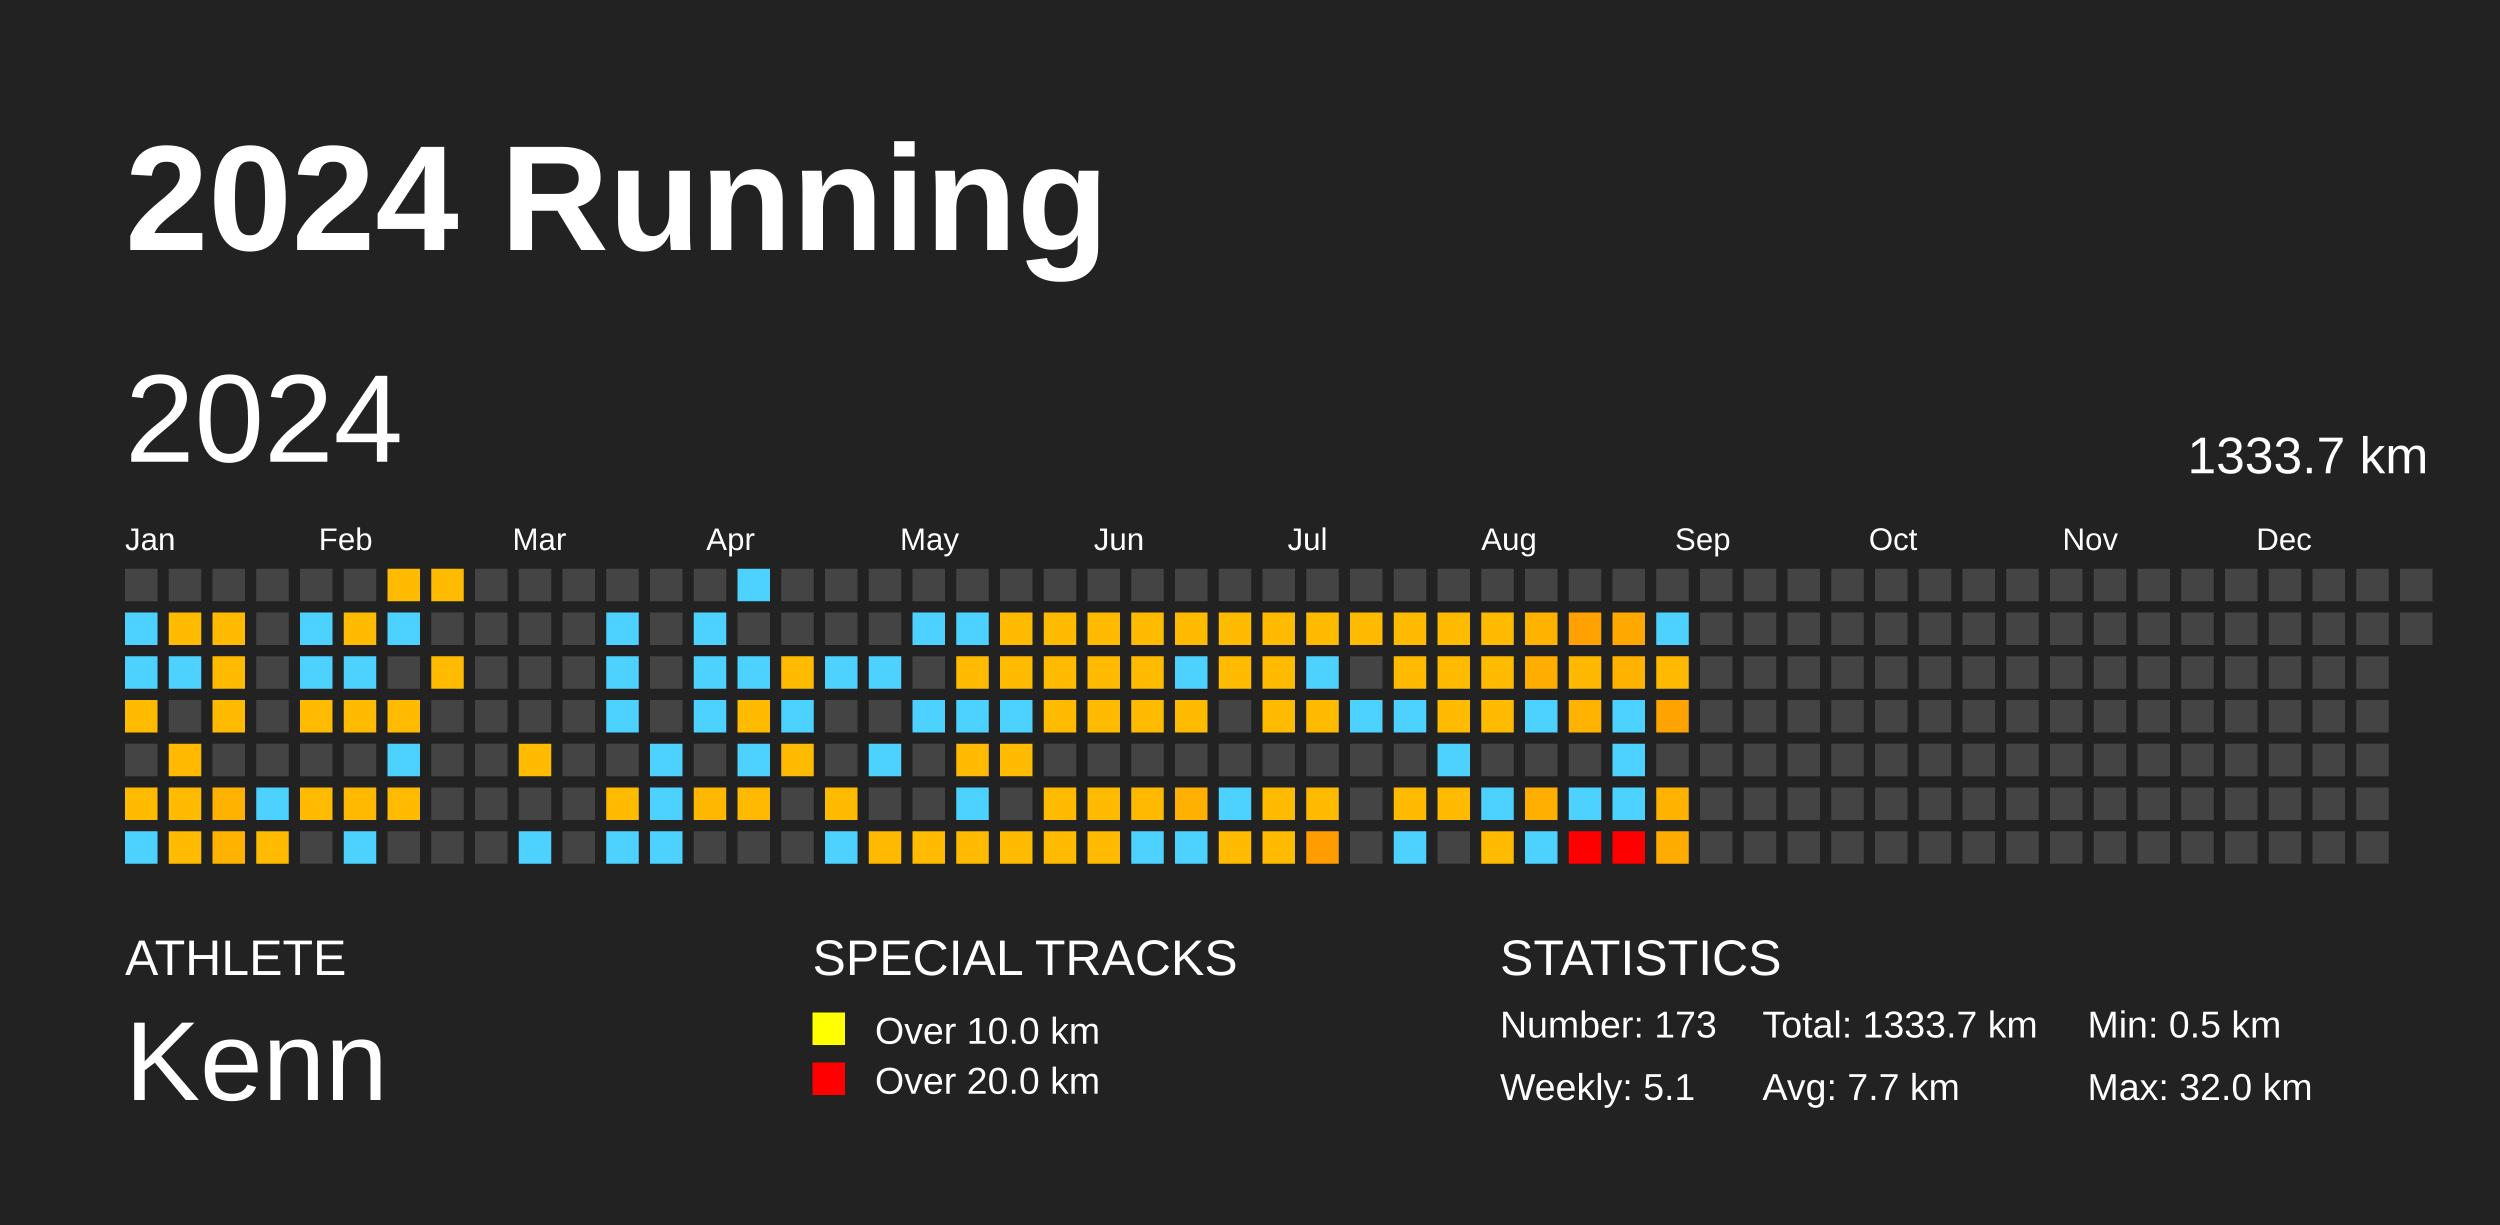
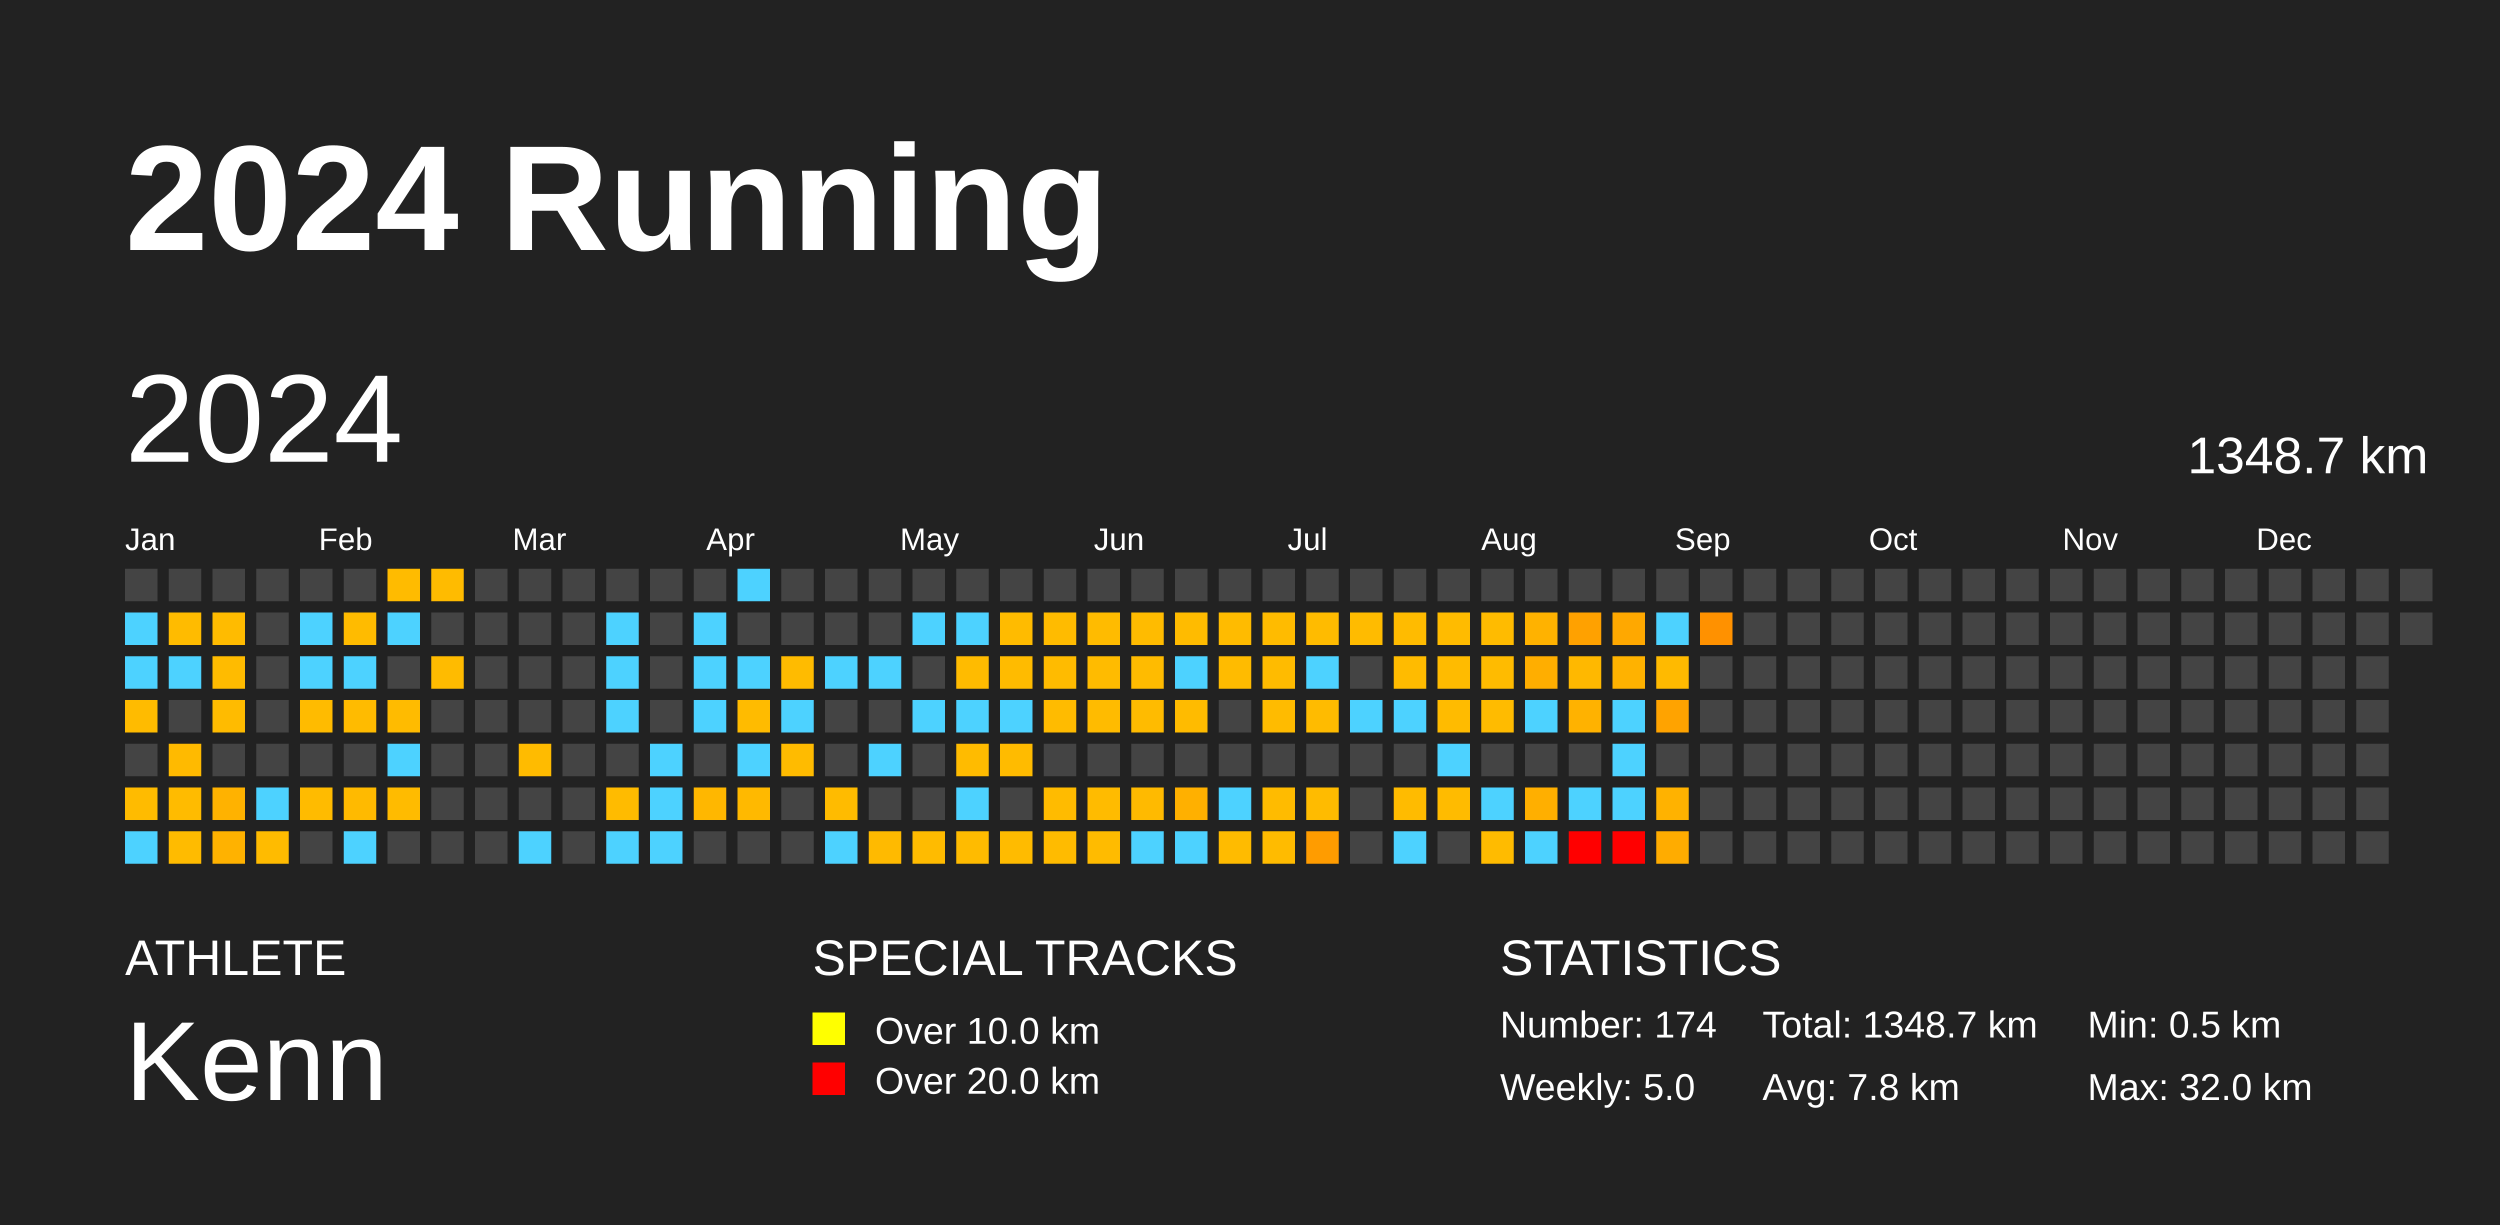
<svg xmlns="http://www.w3.org/2000/svg" baseProfile="full" height="98mm" version="1.1" viewBox="0,0,200,98" width="200mm">
  <defs />
  <rect fill="#222222" height="98" width="200" x="0" y="0" />
  <text fill="#FFFFFF" style="font-size:12px; font-family:Arial; font-weight:bold;" x="10" y="20">2024 Running</text>
  <text fill="#FFFFFF" style="font-size:4px; font-family:Arial" x="10" y="78">ATHLETE</text>
  <text fill="#FFFFFF" style="font-size:9px; font-family:Arial" x="10" y="88">Kenn</text>
  <text fill="#FFFFFF" style="font-size:4px; font-family:Arial" x="65" y="78">SPECIAL TRACKS</text>
  <rect fill="yellow" height="2.6" width="2.6" x="65" y="81" />
  <text fill="#FFFFFF" style="font-size:3px; font-family:Arial" x="70" y="83.5">Over 10.0 km</text>
  <rect fill="red" height="2.6" width="2.6" x="65" y="85" />
  <text fill="#FFFFFF" style="font-size:3px; font-family:Arial" x="70" y="87.5">Over 20.0 km</text>
  <text fill="#FFFFFF" style="font-size:4px; font-family:Arial" x="120" y="78">STATISTICS</text>
-   <text fill="#FFFFFF" style="font-size:3px; font-family:Arial" x="120" y="83">Number: 173</text>
-   <text fill="#FFFFFF" style="font-size:3px; font-family:Arial" x="120" y="88">Weekly: 5.1</text>
-   <text fill="#FFFFFF" style="font-size:3px; font-family:Arial" x="141" y="83">Total: 1333.7 km</text>
-   <text fill="#FFFFFF" style="font-size:3px; font-family:Arial" x="141" y="88">Avg: 7.7 km</text>
+   <text fill="#FFFFFF" style="font-size:3px; font-family:Arial" x="120" y="83">Number: 174</text>
+   <text fill="#FFFFFF" style="font-size:3px; font-family:Arial" x="120" y="88">Weekly: 5.0</text>
+   <text fill="#FFFFFF" style="font-size:3px; font-family:Arial" x="141" y="83">Total: 1348.7 km</text>
+   <text fill="#FFFFFF" style="font-size:3px; font-family:Arial" x="141" y="88">Avg: 7.8 km</text>
  <text fill="#FFFFFF" style="font-size:3px; font-family:Arial" x="167" y="83">Min: 0.5 km</text>
  <text fill="#FFFFFF" style="font-size:3px; font-family:Arial" x="167" y="88">Max: 32.0 km</text>
  <text dominant-baseline="hanging" fill="#FFFFFF" style="font-size:10.0px; font-family:Arial;" x="10" y="30">2024</text>
-   <text dominant-baseline="hanging" fill="#FFFFFF" style="font-size:4.125px; font-family:Arial;" x="175" y="35">1333.7 km</text>
+   <text dominant-baseline="hanging" fill="#FFFFFF" style="font-size:4.125px; font-family:Arial;" x="175" y="35">1348.7 km</text>
  <text fill="#FFFFFF" style="font-size:2.5px; font-family:Arial" x="10.0" y="44">Jan</text>
  <text fill="#FFFFFF" style="font-size:2.5px; font-family:Arial" x="25.5" y="44">Feb</text>
  <text fill="#FFFFFF" style="font-size:2.5px; font-family:Arial" x="41.0" y="44">Mar</text>
  <text fill="#FFFFFF" style="font-size:2.5px; font-family:Arial" x="56.5" y="44">Apr</text>
  <text fill="#FFFFFF" style="font-size:2.5px; font-family:Arial" x="72.0" y="44">May</text>
  <text fill="#FFFFFF" style="font-size:2.5px; font-family:Arial" x="87.5" y="44">Jun</text>
  <text fill="#FFFFFF" style="font-size:2.5px; font-family:Arial" x="103.0" y="44">Jul</text>
  <text fill="#FFFFFF" style="font-size:2.5px; font-family:Arial" x="118.5" y="44">Aug</text>
  <text fill="#FFFFFF" style="font-size:2.5px; font-family:Arial" x="134.0" y="44">Sep</text>
  <text fill="#FFFFFF" style="font-size:2.5px; font-family:Arial" x="149.5" y="44">Oct</text>
  <text fill="#FFFFFF" style="font-size:2.5px; font-family:Arial" x="165.0" y="44">Nov</text>
  <text fill="#FFFFFF" style="font-size:2.5px; font-family:Arial" x="180.5" y="44">Dec</text>
  <rect fill="#444444" height="2.6" width="2.6" x="10.0" y="45.5" />
  <rect fill="#4dd2ff" height="2.6" width="2.6" x="10.0" y="49.0" />
  <rect fill="#4dd2ff" height="2.6" width="2.6" x="10.0" y="52.5" />
  <rect fill="#ffbb00" height="2.6" width="2.6" x="10.0" y="56.0" />
  <rect fill="#444444" height="2.6" width="2.6" x="10.0" y="59.5" />
  <rect fill="#ffbb00" height="2.6" width="2.6" x="10.0" y="63.0" />
  <rect fill="#4dd2ff" height="2.6" width="2.6" x="10.0" y="66.5" />
  <rect fill="#444444" height="2.6" width="2.6" x="13.5" y="45.5" />
  <rect fill="#ffbb00" height="2.6" width="2.6" x="13.5" y="49.0" />
  <rect fill="#4dd2ff" height="2.6" width="2.6" x="13.5" y="52.5" />
  <rect fill="#444444" height="2.6" width="2.6" x="13.5" y="56.0" />
  <rect fill="#ffba00" height="2.6" width="2.6" x="13.5" y="59.5" />
  <rect fill="#ffbb00" height="2.6" width="2.6" x="13.5" y="63.0" />
  <rect fill="#ffbb00" height="2.6" width="2.6" x="13.5" y="66.5" />
  <rect fill="#444444" height="2.6" width="2.6" x="17.0" y="45.5" />
  <rect fill="#ffbb00" height="2.6" width="2.6" x="17.0" y="49.0" />
  <rect fill="#ffbb00" height="2.6" width="2.6" x="17.0" y="52.5" />
  <rect fill="#ffbb00" height="2.6" width="2.6" x="17.0" y="56.0" />
  <rect fill="#444444" height="2.6" width="2.6" x="17.0" y="59.5" />
  <rect fill="#ffb200" height="2.6" width="2.6" x="17.0" y="63.0" />
  <rect fill="#ffb200" height="2.6" width="2.6" x="17.0" y="66.5" />
  <rect fill="#444444" height="2.6" width="2.6" x="20.5" y="45.5" />
  <rect fill="#444444" height="2.6" width="2.6" x="20.5" y="49.0" />
  <rect fill="#444444" height="2.6" width="2.6" x="20.5" y="52.5" />
  <rect fill="#444444" height="2.6" width="2.6" x="20.5" y="56.0" />
  <rect fill="#444444" height="2.6" width="2.6" x="20.5" y="59.5" />
  <rect fill="#4dd2ff" height="2.6" width="2.6" x="20.5" y="63.0" />
  <rect fill="#ffbb00" height="2.6" width="2.6" x="20.5" y="66.5" />
  <rect fill="#444444" height="2.6" width="2.6" x="24.0" y="45.5" />
  <rect fill="#4dd2ff" height="2.6" width="2.6" x="24.0" y="49.0" />
  <rect fill="#4dd2ff" height="2.6" width="2.6" x="24.0" y="52.5" />
  <rect fill="#ffbb00" height="2.6" width="2.6" x="24.0" y="56.0" />
  <rect fill="#444444" height="2.6" width="2.6" x="24.0" y="59.5" />
  <rect fill="#ffbb00" height="2.6" width="2.6" x="24.0" y="63.0" />
  <rect fill="#444444" height="2.6" width="2.6" x="24.0" y="66.5" />
  <rect fill="#444444" height="2.6" width="2.6" x="27.5" y="45.5" />
  <rect fill="#ffbb00" height="2.6" width="2.6" x="27.5" y="49.0" />
  <rect fill="#4dd2ff" height="2.6" width="2.6" x="27.5" y="52.5" />
  <rect fill="#ffbb00" height="2.6" width="2.6" x="27.5" y="56.0" />
  <rect fill="#444444" height="2.6" width="2.6" x="27.5" y="59.5" />
  <rect fill="#ffba00" height="2.6" width="2.6" x="27.5" y="63.0" />
  <rect fill="#4dd2ff" height="2.6" width="2.6" x="27.5" y="66.5" />
  <rect fill="#ffbb00" height="2.6" width="2.6" x="31.0" y="45.5" />
  <rect fill="#4dd2ff" height="2.6" width="2.6" x="31.0" y="49.0" />
  <rect fill="#444444" height="2.6" width="2.6" x="31.0" y="52.5" />
  <rect fill="#ffbb00" height="2.6" width="2.6" x="31.0" y="56.0" />
  <rect fill="#4dd2ff" height="2.6" width="2.6" x="31.0" y="59.5" />
  <rect fill="#ffbb00" height="2.6" width="2.6" x="31.0" y="63.0" />
  <rect fill="#444444" height="2.6" width="2.6" x="31.0" y="66.5" />
  <rect fill="#ffbb00" height="2.6" width="2.6" x="34.5" y="45.5" />
  <rect fill="#444444" height="2.6" width="2.6" x="34.5" y="49.0" />
  <rect fill="#ffbb00" height="2.6" width="2.6" x="34.5" y="52.5" />
  <rect fill="#444444" height="2.6" width="2.6" x="34.5" y="56.0" />
  <rect fill="#444444" height="2.6" width="2.6" x="34.5" y="59.5" />
  <rect fill="#444444" height="2.6" width="2.6" x="34.5" y="63.0" />
  <rect fill="#444444" height="2.6" width="2.6" x="34.5" y="66.5" />
  <rect fill="#444444" height="2.6" width="2.6" x="38.0" y="45.5" />
  <rect fill="#444444" height="2.6" width="2.6" x="38.0" y="49.0" />
  <rect fill="#444444" height="2.6" width="2.6" x="38.0" y="52.5" />
  <rect fill="#444444" height="2.6" width="2.6" x="38.0" y="56.0" />
  <rect fill="#444444" height="2.6" width="2.6" x="38.0" y="59.5" />
  <rect fill="#444444" height="2.6" width="2.6" x="38.0" y="63.0" />
  <rect fill="#444444" height="2.6" width="2.6" x="38.0" y="66.5" />
  <rect fill="#444444" height="2.6" width="2.6" x="41.5" y="45.5" />
  <rect fill="#444444" height="2.6" width="2.6" x="41.5" y="49.0" />
  <rect fill="#444444" height="2.6" width="2.6" x="41.5" y="52.5" />
  <rect fill="#444444" height="2.6" width="2.6" x="41.5" y="56.0" />
  <rect fill="#ffbb00" height="2.6" width="2.6" x="41.5" y="59.5" />
  <rect fill="#444444" height="2.6" width="2.6" x="41.5" y="63.0" />
  <rect fill="#4dd2ff" height="2.6" width="2.6" x="41.5" y="66.5" />
  <rect fill="#444444" height="2.6" width="2.6" x="45.0" y="45.5" />
  <rect fill="#444444" height="2.6" width="2.6" x="45.0" y="49.0" />
  <rect fill="#444444" height="2.6" width="2.6" x="45.0" y="52.5" />
  <rect fill="#444444" height="2.6" width="2.6" x="45.0" y="56.0" />
  <rect fill="#444444" height="2.6" width="2.6" x="45.0" y="59.5" />
  <rect fill="#444444" height="2.6" width="2.6" x="45.0" y="63.0" />
  <rect fill="#444444" height="2.6" width="2.6" x="45.0" y="66.5" />
  <rect fill="#444444" height="2.6" width="2.6" x="48.5" y="45.5" />
  <rect fill="#4dd2ff" height="2.6" width="2.6" x="48.5" y="49.0" />
  <rect fill="#4dd2ff" height="2.6" width="2.6" x="48.5" y="52.5" />
  <rect fill="#4dd2ff" height="2.6" width="2.6" x="48.5" y="56.0" />
  <rect fill="#444444" height="2.6" width="2.6" x="48.5" y="59.5" />
  <rect fill="#ffbb00" height="2.6" width="2.6" x="48.5" y="63.0" />
  <rect fill="#4dd2ff" height="2.6" width="2.6" x="48.5" y="66.5" />
  <rect fill="#444444" height="2.6" width="2.6" x="52.0" y="45.5" />
  <rect fill="#444444" height="2.6" width="2.6" x="52.0" y="49.0" />
  <rect fill="#444444" height="2.6" width="2.6" x="52.0" y="52.5" />
  <rect fill="#444444" height="2.6" width="2.6" x="52.0" y="56.0" />
  <rect fill="#4dd2ff" height="2.6" width="2.6" x="52.0" y="59.5" />
  <rect fill="#4dd2ff" height="2.6" width="2.6" x="52.0" y="63.0" />
  <rect fill="#4dd2ff" height="2.6" width="2.6" x="52.0" y="66.5" />
  <rect fill="#444444" height="2.6" width="2.6" x="55.5" y="45.5" />
  <rect fill="#4dd2ff" height="2.6" width="2.6" x="55.5" y="49.0" />
  <rect fill="#4dd2ff" height="2.6" width="2.6" x="55.5" y="52.5" />
  <rect fill="#4dd2ff" height="2.6" width="2.6" x="55.5" y="56.0" />
  <rect fill="#444444" height="2.6" width="2.6" x="55.5" y="59.5" />
  <rect fill="#ffb700" height="2.6" width="2.6" x="55.5" y="63.0" />
  <rect fill="#444444" height="2.6" width="2.6" x="55.5" y="66.5" />
  <rect fill="#4dd2ff" height="2.6" width="2.6" x="59.0" y="45.5" />
  <rect fill="#444444" height="2.6" width="2.6" x="59.0" y="49.0" />
  <rect fill="#4dd2ff" height="2.6" width="2.6" x="59.0" y="52.5" />
  <rect fill="#ffbb00" height="2.6" width="2.6" x="59.0" y="56.0" />
  <rect fill="#4dd2ff" height="2.6" width="2.6" x="59.0" y="59.5" />
  <rect fill="#ffb900" height="2.6" width="2.6" x="59.0" y="63.0" />
  <rect fill="#444444" height="2.6" width="2.6" x="59.0" y="66.5" />
  <rect fill="#444444" height="2.6" width="2.6" x="62.5" y="45.5" />
  <rect fill="#444444" height="2.6" width="2.6" x="62.5" y="49.0" />
  <rect fill="#ffbb00" height="2.6" width="2.6" x="62.5" y="52.5" />
  <rect fill="#4dd2ff" height="2.6" width="2.6" x="62.5" y="56.0" />
  <rect fill="#ffbb00" height="2.6" width="2.6" x="62.5" y="59.5" />
  <rect fill="#444444" height="2.6" width="2.6" x="62.5" y="63.0" />
  <rect fill="#444444" height="2.6" width="2.6" x="62.5" y="66.5" />
  <rect fill="#444444" height="2.6" width="2.6" x="66.0" y="45.5" />
  <rect fill="#444444" height="2.6" width="2.6" x="66.0" y="49.0" />
  <rect fill="#4dd2ff" height="2.6" width="2.6" x="66.0" y="52.5" />
  <rect fill="#444444" height="2.6" width="2.6" x="66.0" y="56.0" />
  <rect fill="#444444" height="2.6" width="2.6" x="66.0" y="59.5" />
  <rect fill="#ffbb00" height="2.6" width="2.6" x="66.0" y="63.0" />
  <rect fill="#4dd2ff" height="2.6" width="2.6" x="66.0" y="66.5" />
  <rect fill="#444444" height="2.6" width="2.6" x="69.5" y="45.5" />
  <rect fill="#444444" height="2.6" width="2.6" x="69.5" y="49.0" />
  <rect fill="#4dd2ff" height="2.6" width="2.6" x="69.5" y="52.5" />
  <rect fill="#444444" height="2.6" width="2.6" x="69.5" y="56.0" />
  <rect fill="#4dd2ff" height="2.6" width="2.6" x="69.5" y="59.5" />
  <rect fill="#444444" height="2.6" width="2.6" x="69.5" y="63.0" />
  <rect fill="#ffba00" height="2.6" width="2.6" x="69.5" y="66.5" />
  <rect fill="#444444" height="2.6" width="2.6" x="73.0" y="45.5" />
  <rect fill="#4dd2ff" height="2.6" width="2.6" x="73.0" y="49.0" />
  <rect fill="#444444" height="2.6" width="2.6" x="73.0" y="52.5" />
  <rect fill="#4dd2ff" height="2.6" width="2.6" x="73.0" y="56.0" />
  <rect fill="#444444" height="2.6" width="2.6" x="73.0" y="59.5" />
  <rect fill="#444444" height="2.6" width="2.6" x="73.0" y="63.0" />
  <rect fill="#ffbb00" height="2.6" width="2.6" x="73.0" y="66.5" />
  <rect fill="#444444" height="2.6" width="2.6" x="76.5" y="45.5" />
  <rect fill="#4dd2ff" height="2.6" width="2.6" x="76.5" y="49.0" />
  <rect fill="#ffbb00" height="2.6" width="2.6" x="76.5" y="52.5" />
  <rect fill="#4dd2ff" height="2.6" width="2.6" x="76.5" y="56.0" />
  <rect fill="#ffbb00" height="2.6" width="2.6" x="76.5" y="59.5" />
  <rect fill="#4dd2ff" height="2.6" width="2.6" x="76.5" y="63.0" />
  <rect fill="#ffbb00" height="2.6" width="2.6" x="76.5" y="66.5" />
  <rect fill="#444444" height="2.6" width="2.6" x="80.0" y="45.5" />
  <rect fill="#ffbb00" height="2.6" width="2.6" x="80.0" y="49.0" />
  <rect fill="#ffbb00" height="2.6" width="2.6" x="80.0" y="52.5" />
  <rect fill="#4dd2ff" height="2.6" width="2.6" x="80.0" y="56.0" />
  <rect fill="#ffbb00" height="2.6" width="2.6" x="80.0" y="59.5" />
  <rect fill="#444444" height="2.6" width="2.6" x="80.0" y="63.0" />
  <rect fill="#ffbb00" height="2.6" width="2.6" x="80.0" y="66.5" />
  <rect fill="#444444" height="2.6" width="2.6" x="83.5" y="45.5" />
  <rect fill="#ffbb00" height="2.6" width="2.6" x="83.5" y="49.0" />
  <rect fill="#ffbb00" height="2.6" width="2.6" x="83.5" y="52.5" />
  <rect fill="#ffbb00" height="2.6" width="2.6" x="83.5" y="56.0" />
  <rect fill="#444444" height="2.6" width="2.6" x="83.5" y="59.5" />
  <rect fill="#ffbb00" height="2.6" width="2.6" x="83.5" y="63.0" />
  <rect fill="#ffbb00" height="2.6" width="2.6" x="83.5" y="66.5" />
  <rect fill="#444444" height="2.6" width="2.6" x="87.0" y="45.5" />
  <rect fill="#ffbb00" height="2.6" width="2.6" x="87.0" y="49.0" />
  <rect fill="#ffbb00" height="2.6" width="2.6" x="87.0" y="52.5" />
  <rect fill="#ffbb00" height="2.6" width="2.6" x="87.0" y="56.0" />
  <rect fill="#444444" height="2.6" width="2.6" x="87.0" y="59.5" />
  <rect fill="#ffbb00" height="2.6" width="2.6" x="87.0" y="63.0" />
  <rect fill="#ffbb00" height="2.6" width="2.6" x="87.0" y="66.5" />
  <rect fill="#444444" height="2.6" width="2.6" x="90.5" y="45.5" />
  <rect fill="#ffbb00" height="2.6" width="2.6" x="90.5" y="49.0" />
  <rect fill="#ffbb00" height="2.6" width="2.6" x="90.5" y="52.5" />
  <rect fill="#ffbb00" height="2.6" width="2.6" x="90.5" y="56.0" />
  <rect fill="#444444" height="2.6" width="2.6" x="90.5" y="59.5" />
  <rect fill="#ffba00" height="2.6" width="2.6" x="90.5" y="63.0" />
  <rect fill="#4dd2ff" height="2.6" width="2.6" x="90.5" y="66.5" />
  <rect fill="#444444" height="2.6" width="2.6" x="94.0" y="45.5" />
  <rect fill="#ffbb00" height="2.6" width="2.6" x="94.0" y="49.0" />
  <rect fill="#4dd2ff" height="2.6" width="2.6" x="94.0" y="52.5" />
  <rect fill="#ffbb00" height="2.6" width="2.6" x="94.0" y="56.0" />
  <rect fill="#444444" height="2.6" width="2.6" x="94.0" y="59.5" />
  <rect fill="#ffb000" height="2.6" width="2.6" x="94.0" y="63.0" />
  <rect fill="#4dd2ff" height="2.6" width="2.6" x="94.0" y="66.5" />
  <rect fill="#444444" height="2.6" width="2.6" x="97.5" y="45.5" />
  <rect fill="#ffbb00" height="2.6" width="2.6" x="97.5" y="49.0" />
  <rect fill="#ffbb00" height="2.6" width="2.6" x="97.5" y="52.5" />
  <rect fill="#444444" height="2.6" width="2.6" x="97.5" y="56.0" />
  <rect fill="#444444" height="2.6" width="2.6" x="97.5" y="59.5" />
  <rect fill="#4dd2ff" height="2.6" width="2.6" x="97.5" y="63.0" />
  <rect fill="#ffbb00" height="2.6" width="2.6" x="97.5" y="66.5" />
  <rect fill="#444444" height="2.6" width="2.6" x="101.0" y="45.5" />
  <rect fill="#ffbb00" height="2.6" width="2.6" x="101.0" y="49.0" />
  <rect fill="#ffbb00" height="2.6" width="2.6" x="101.0" y="52.5" />
  <rect fill="#ffbb00" height="2.6" width="2.6" x="101.0" y="56.0" />
  <rect fill="#444444" height="2.6" width="2.6" x="101.0" y="59.5" />
  <rect fill="#ffbb00" height="2.6" width="2.6" x="101.0" y="63.0" />
  <rect fill="#ffbb00" height="2.6" width="2.6" x="101.0" y="66.5" />
  <rect fill="#444444" height="2.6" width="2.6" x="104.5" y="45.5" />
  <rect fill="#ffbb00" height="2.6" width="2.6" x="104.5" y="49.0" />
  <rect fill="#4dd2ff" height="2.6" width="2.6" x="104.5" y="52.5" />
  <rect fill="#ffbb00" height="2.6" width="2.6" x="104.5" y="56.0" />
  <rect fill="#444444" height="2.6" width="2.6" x="104.5" y="59.5" />
  <rect fill="#ffbb00" height="2.6" width="2.6" x="104.5" y="63.0" />
  <rect fill="#ff9c00" height="2.6" width="2.6" x="104.5" y="66.5" />
  <rect fill="#444444" height="2.6" width="2.6" x="108.0" y="45.5" />
  <rect fill="#ffbb00" height="2.6" width="2.6" x="108.0" y="49.0" />
  <rect fill="#444444" height="2.6" width="2.6" x="108.0" y="52.5" />
  <rect fill="#4dd2ff" height="2.6" width="2.6" x="108.0" y="56.0" />
  <rect fill="#444444" height="2.6" width="2.6" x="108.0" y="59.5" />
  <rect fill="#444444" height="2.6" width="2.6" x="108.0" y="63.0" />
  <rect fill="#444444" height="2.6" width="2.6" x="108.0" y="66.5" />
  <rect fill="#444444" height="2.6" width="2.6" x="111.5" y="45.5" />
  <rect fill="#ffbb00" height="2.6" width="2.6" x="111.5" y="49.0" />
  <rect fill="#ffbb00" height="2.6" width="2.6" x="111.5" y="52.5" />
  <rect fill="#4dd2ff" height="2.6" width="2.6" x="111.5" y="56.0" />
  <rect fill="#444444" height="2.6" width="2.6" x="111.5" y="59.5" />
  <rect fill="#ffbb00" height="2.6" width="2.6" x="111.5" y="63.0" />
  <rect fill="#4dd2ff" height="2.6" width="2.6" x="111.5" y="66.5" />
  <rect fill="#444444" height="2.6" width="2.6" x="115.0" y="45.5" />
  <rect fill="#ffbb00" height="2.6" width="2.6" x="115.0" y="49.0" />
  <rect fill="#ffbb00" height="2.6" width="2.6" x="115.0" y="52.5" />
  <rect fill="#ffbb00" height="2.6" width="2.6" x="115.0" y="56.0" />
  <rect fill="#4dd2ff" height="2.6" width="2.6" x="115.0" y="59.5" />
  <rect fill="#ffbb00" height="2.6" width="2.6" x="115.0" y="63.0" />
  <rect fill="#444444" height="2.6" width="2.6" x="115.0" y="66.5" />
  <rect fill="#444444" height="2.6" width="2.6" x="118.5" y="45.5" />
  <rect fill="#ffbb00" height="2.6" width="2.6" x="118.5" y="49.0" />
  <rect fill="#ffbb00" height="2.6" width="2.6" x="118.5" y="52.5" />
  <rect fill="#ffbb00" height="2.6" width="2.6" x="118.5" y="56.0" />
  <rect fill="#444444" height="2.6" width="2.6" x="118.5" y="59.5" />
  <rect fill="#4dd2ff" height="2.6" width="2.6" x="118.5" y="63.0" />
  <rect fill="#ffbb00" height="2.6" width="2.6" x="118.5" y="66.5" />
  <rect fill="#444444" height="2.6" width="2.6" x="122.0" y="45.5" />
  <rect fill="#ffb200" height="2.6" width="2.6" x="122.0" y="49.0" />
  <rect fill="#ffae00" height="2.6" width="2.6" x="122.0" y="52.5" />
  <rect fill="#4dd2ff" height="2.6" width="2.6" x="122.0" y="56.0" />
  <rect fill="#444444" height="2.6" width="2.6" x="122.0" y="59.5" />
  <rect fill="#ffaf00" height="2.6" width="2.6" x="122.0" y="63.0" />
  <rect fill="#4dd2ff" height="2.6" width="2.6" x="122.0" y="66.5" />
  <rect fill="#444444" height="2.6" width="2.6" x="125.5" y="45.5" />
  <rect fill="#ffa100" height="2.6" width="2.6" x="125.5" y="49.0" />
  <rect fill="#ffb800" height="2.6" width="2.6" x="125.5" y="52.5" />
  <rect fill="#ffb200" height="2.6" width="2.6" x="125.5" y="56.0" />
  <rect fill="#444444" height="2.6" width="2.6" x="125.5" y="59.5" />
  <rect fill="#4dd2ff" height="2.6" width="2.6" x="125.5" y="63.0" />
  <rect fill="red" height="2.6" width="2.6" x="125.5" y="66.5" />
  <rect fill="#444444" height="2.6" width="2.6" x="129.0" y="45.5" />
  <rect fill="#ffa800" height="2.6" width="2.6" x="129.0" y="49.0" />
  <rect fill="#ffb200" height="2.6" width="2.6" x="129.0" y="52.5" />
  <rect fill="#4dd2ff" height="2.6" width="2.6" x="129.0" y="56.0" />
  <rect fill="#4dd2ff" height="2.6" width="2.6" x="129.0" y="59.5" />
  <rect fill="#4dd2ff" height="2.6" width="2.6" x="129.0" y="63.0" />
  <rect fill="red" height="2.6" width="2.6" x="129.0" y="66.5" />
  <rect fill="#444444" height="2.6" width="2.6" x="132.5" y="45.5" />
  <rect fill="#4dd2ff" height="2.6" width="2.6" x="132.5" y="49.0" />
  <rect fill="#ffba00" height="2.6" width="2.6" x="132.5" y="52.5" />
  <rect fill="#ffa300" height="2.6" width="2.6" x="132.5" y="56.0" />
  <rect fill="#444444" height="2.6" width="2.6" x="132.5" y="59.5" />
  <rect fill="#ffb200" height="2.6" width="2.6" x="132.5" y="63.0" />
  <rect fill="#ffac00" height="2.6" width="2.6" x="132.5" y="66.5" />
  <rect fill="#444444" height="2.6" width="2.6" x="136.0" y="45.5" />
-   <rect fill="#444444" height="2.6" width="2.6" x="136.0" y="49.0" />
+   <rect fill="#ff9100" height="2.6" width="2.6" x="136.0" y="49.0" />
  <rect fill="#444444" height="2.6" width="2.6" x="136.0" y="52.5" />
  <rect fill="#444444" height="2.6" width="2.6" x="136.0" y="56.0" />
  <rect fill="#444444" height="2.6" width="2.6" x="136.0" y="59.5" />
  <rect fill="#444444" height="2.6" width="2.6" x="136.0" y="63.0" />
  <rect fill="#444444" height="2.6" width="2.6" x="136.0" y="66.5" />
  <rect fill="#444444" height="2.6" width="2.6" x="139.5" y="45.5" />
  <rect fill="#444444" height="2.6" width="2.6" x="139.5" y="49.0" />
  <rect fill="#444444" height="2.6" width="2.6" x="139.5" y="52.5" />
  <rect fill="#444444" height="2.6" width="2.6" x="139.5" y="56.0" />
  <rect fill="#444444" height="2.6" width="2.6" x="139.5" y="59.5" />
  <rect fill="#444444" height="2.6" width="2.6" x="139.5" y="63.0" />
  <rect fill="#444444" height="2.6" width="2.6" x="139.5" y="66.5" />
  <rect fill="#444444" height="2.6" width="2.6" x="143.0" y="45.5" />
  <rect fill="#444444" height="2.6" width="2.6" x="143.0" y="49.0" />
  <rect fill="#444444" height="2.6" width="2.6" x="143.0" y="52.5" />
  <rect fill="#444444" height="2.6" width="2.6" x="143.0" y="56.0" />
  <rect fill="#444444" height="2.6" width="2.6" x="143.0" y="59.5" />
  <rect fill="#444444" height="2.6" width="2.6" x="143.0" y="63.0" />
  <rect fill="#444444" height="2.6" width="2.6" x="143.0" y="66.5" />
  <rect fill="#444444" height="2.6" width="2.6" x="146.5" y="45.5" />
  <rect fill="#444444" height="2.6" width="2.6" x="146.5" y="49.0" />
  <rect fill="#444444" height="2.6" width="2.6" x="146.5" y="52.5" />
  <rect fill="#444444" height="2.6" width="2.6" x="146.5" y="56.0" />
  <rect fill="#444444" height="2.6" width="2.6" x="146.5" y="59.5" />
  <rect fill="#444444" height="2.6" width="2.6" x="146.5" y="63.0" />
  <rect fill="#444444" height="2.6" width="2.6" x="146.5" y="66.5" />
  <rect fill="#444444" height="2.6" width="2.6" x="150.0" y="45.5" />
  <rect fill="#444444" height="2.6" width="2.6" x="150.0" y="49.0" />
  <rect fill="#444444" height="2.6" width="2.6" x="150.0" y="52.5" />
  <rect fill="#444444" height="2.6" width="2.6" x="150.0" y="56.0" />
  <rect fill="#444444" height="2.6" width="2.6" x="150.0" y="59.5" />
  <rect fill="#444444" height="2.6" width="2.6" x="150.0" y="63.0" />
  <rect fill="#444444" height="2.6" width="2.6" x="150.0" y="66.5" />
  <rect fill="#444444" height="2.6" width="2.6" x="153.5" y="45.5" />
  <rect fill="#444444" height="2.6" width="2.6" x="153.5" y="49.0" />
  <rect fill="#444444" height="2.6" width="2.6" x="153.5" y="52.5" />
  <rect fill="#444444" height="2.6" width="2.6" x="153.5" y="56.0" />
  <rect fill="#444444" height="2.6" width="2.6" x="153.5" y="59.5" />
  <rect fill="#444444" height="2.6" width="2.6" x="153.5" y="63.0" />
  <rect fill="#444444" height="2.6" width="2.6" x="153.5" y="66.5" />
  <rect fill="#444444" height="2.6" width="2.6" x="157.0" y="45.5" />
  <rect fill="#444444" height="2.6" width="2.6" x="157.0" y="49.0" />
  <rect fill="#444444" height="2.6" width="2.6" x="157.0" y="52.5" />
  <rect fill="#444444" height="2.6" width="2.6" x="157.0" y="56.0" />
  <rect fill="#444444" height="2.6" width="2.6" x="157.0" y="59.5" />
  <rect fill="#444444" height="2.6" width="2.6" x="157.0" y="63.0" />
  <rect fill="#444444" height="2.6" width="2.6" x="157.0" y="66.5" />
  <rect fill="#444444" height="2.6" width="2.6" x="160.5" y="45.5" />
  <rect fill="#444444" height="2.6" width="2.6" x="160.5" y="49.0" />
  <rect fill="#444444" height="2.6" width="2.6" x="160.5" y="52.5" />
  <rect fill="#444444" height="2.6" width="2.6" x="160.5" y="56.0" />
  <rect fill="#444444" height="2.6" width="2.6" x="160.5" y="59.5" />
  <rect fill="#444444" height="2.6" width="2.6" x="160.5" y="63.0" />
  <rect fill="#444444" height="2.6" width="2.6" x="160.5" y="66.5" />
  <rect fill="#444444" height="2.6" width="2.6" x="164.0" y="45.5" />
  <rect fill="#444444" height="2.6" width="2.6" x="164.0" y="49.0" />
  <rect fill="#444444" height="2.6" width="2.6" x="164.0" y="52.5" />
  <rect fill="#444444" height="2.6" width="2.6" x="164.0" y="56.0" />
  <rect fill="#444444" height="2.6" width="2.6" x="164.0" y="59.5" />
  <rect fill="#444444" height="2.6" width="2.6" x="164.0" y="63.0" />
  <rect fill="#444444" height="2.6" width="2.6" x="164.0" y="66.5" />
  <rect fill="#444444" height="2.6" width="2.6" x="167.5" y="45.5" />
  <rect fill="#444444" height="2.6" width="2.6" x="167.5" y="49.0" />
  <rect fill="#444444" height="2.6" width="2.6" x="167.5" y="52.5" />
  <rect fill="#444444" height="2.6" width="2.6" x="167.5" y="56.0" />
  <rect fill="#444444" height="2.6" width="2.6" x="167.5" y="59.5" />
  <rect fill="#444444" height="2.6" width="2.6" x="167.5" y="63.0" />
  <rect fill="#444444" height="2.6" width="2.6" x="167.5" y="66.5" />
  <rect fill="#444444" height="2.6" width="2.6" x="171.0" y="45.5" />
  <rect fill="#444444" height="2.6" width="2.6" x="171.0" y="49.0" />
  <rect fill="#444444" height="2.6" width="2.6" x="171.0" y="52.5" />
  <rect fill="#444444" height="2.6" width="2.6" x="171.0" y="56.0" />
  <rect fill="#444444" height="2.6" width="2.6" x="171.0" y="59.5" />
  <rect fill="#444444" height="2.6" width="2.6" x="171.0" y="63.0" />
  <rect fill="#444444" height="2.6" width="2.6" x="171.0" y="66.5" />
  <rect fill="#444444" height="2.6" width="2.6" x="174.5" y="45.5" />
  <rect fill="#444444" height="2.6" width="2.6" x="174.5" y="49.0" />
  <rect fill="#444444" height="2.6" width="2.6" x="174.5" y="52.5" />
  <rect fill="#444444" height="2.6" width="2.6" x="174.5" y="56.0" />
  <rect fill="#444444" height="2.6" width="2.6" x="174.5" y="59.5" />
  <rect fill="#444444" height="2.6" width="2.6" x="174.5" y="63.0" />
  <rect fill="#444444" height="2.6" width="2.6" x="174.5" y="66.5" />
  <rect fill="#444444" height="2.6" width="2.6" x="178.0" y="45.5" />
  <rect fill="#444444" height="2.6" width="2.6" x="178.0" y="49.0" />
  <rect fill="#444444" height="2.6" width="2.6" x="178.0" y="52.5" />
  <rect fill="#444444" height="2.6" width="2.6" x="178.0" y="56.0" />
  <rect fill="#444444" height="2.6" width="2.6" x="178.0" y="59.5" />
  <rect fill="#444444" height="2.6" width="2.6" x="178.0" y="63.0" />
  <rect fill="#444444" height="2.6" width="2.6" x="178.0" y="66.5" />
  <rect fill="#444444" height="2.6" width="2.6" x="181.5" y="45.5" />
  <rect fill="#444444" height="2.6" width="2.6" x="181.5" y="49.0" />
  <rect fill="#444444" height="2.6" width="2.6" x="181.5" y="52.5" />
  <rect fill="#444444" height="2.6" width="2.6" x="181.5" y="56.0" />
  <rect fill="#444444" height="2.6" width="2.6" x="181.5" y="59.5" />
  <rect fill="#444444" height="2.6" width="2.6" x="181.5" y="63.0" />
  <rect fill="#444444" height="2.6" width="2.6" x="181.5" y="66.5" />
  <rect fill="#444444" height="2.6" width="2.6" x="185.0" y="45.5" />
  <rect fill="#444444" height="2.6" width="2.6" x="185.0" y="49.0" />
  <rect fill="#444444" height="2.6" width="2.6" x="185.0" y="52.5" />
  <rect fill="#444444" height="2.6" width="2.6" x="185.0" y="56.0" />
  <rect fill="#444444" height="2.6" width="2.6" x="185.0" y="59.5" />
  <rect fill="#444444" height="2.6" width="2.6" x="185.0" y="63.0" />
  <rect fill="#444444" height="2.6" width="2.6" x="185.0" y="66.5" />
  <rect fill="#444444" height="2.6" width="2.6" x="188.5" y="45.5" />
  <rect fill="#444444" height="2.6" width="2.6" x="188.5" y="49.0" />
  <rect fill="#444444" height="2.6" width="2.6" x="188.5" y="52.5" />
  <rect fill="#444444" height="2.6" width="2.6" x="188.5" y="56.0" />
  <rect fill="#444444" height="2.6" width="2.6" x="188.5" y="59.5" />
  <rect fill="#444444" height="2.6" width="2.6" x="188.5" y="63.0" />
  <rect fill="#444444" height="2.6" width="2.6" x="188.5" y="66.5" />
  <rect fill="#444444" height="2.6" width="2.6" x="192.0" y="45.5" />
  <rect fill="#444444" height="2.6" width="2.6" x="192.0" y="49.0" />
</svg>
